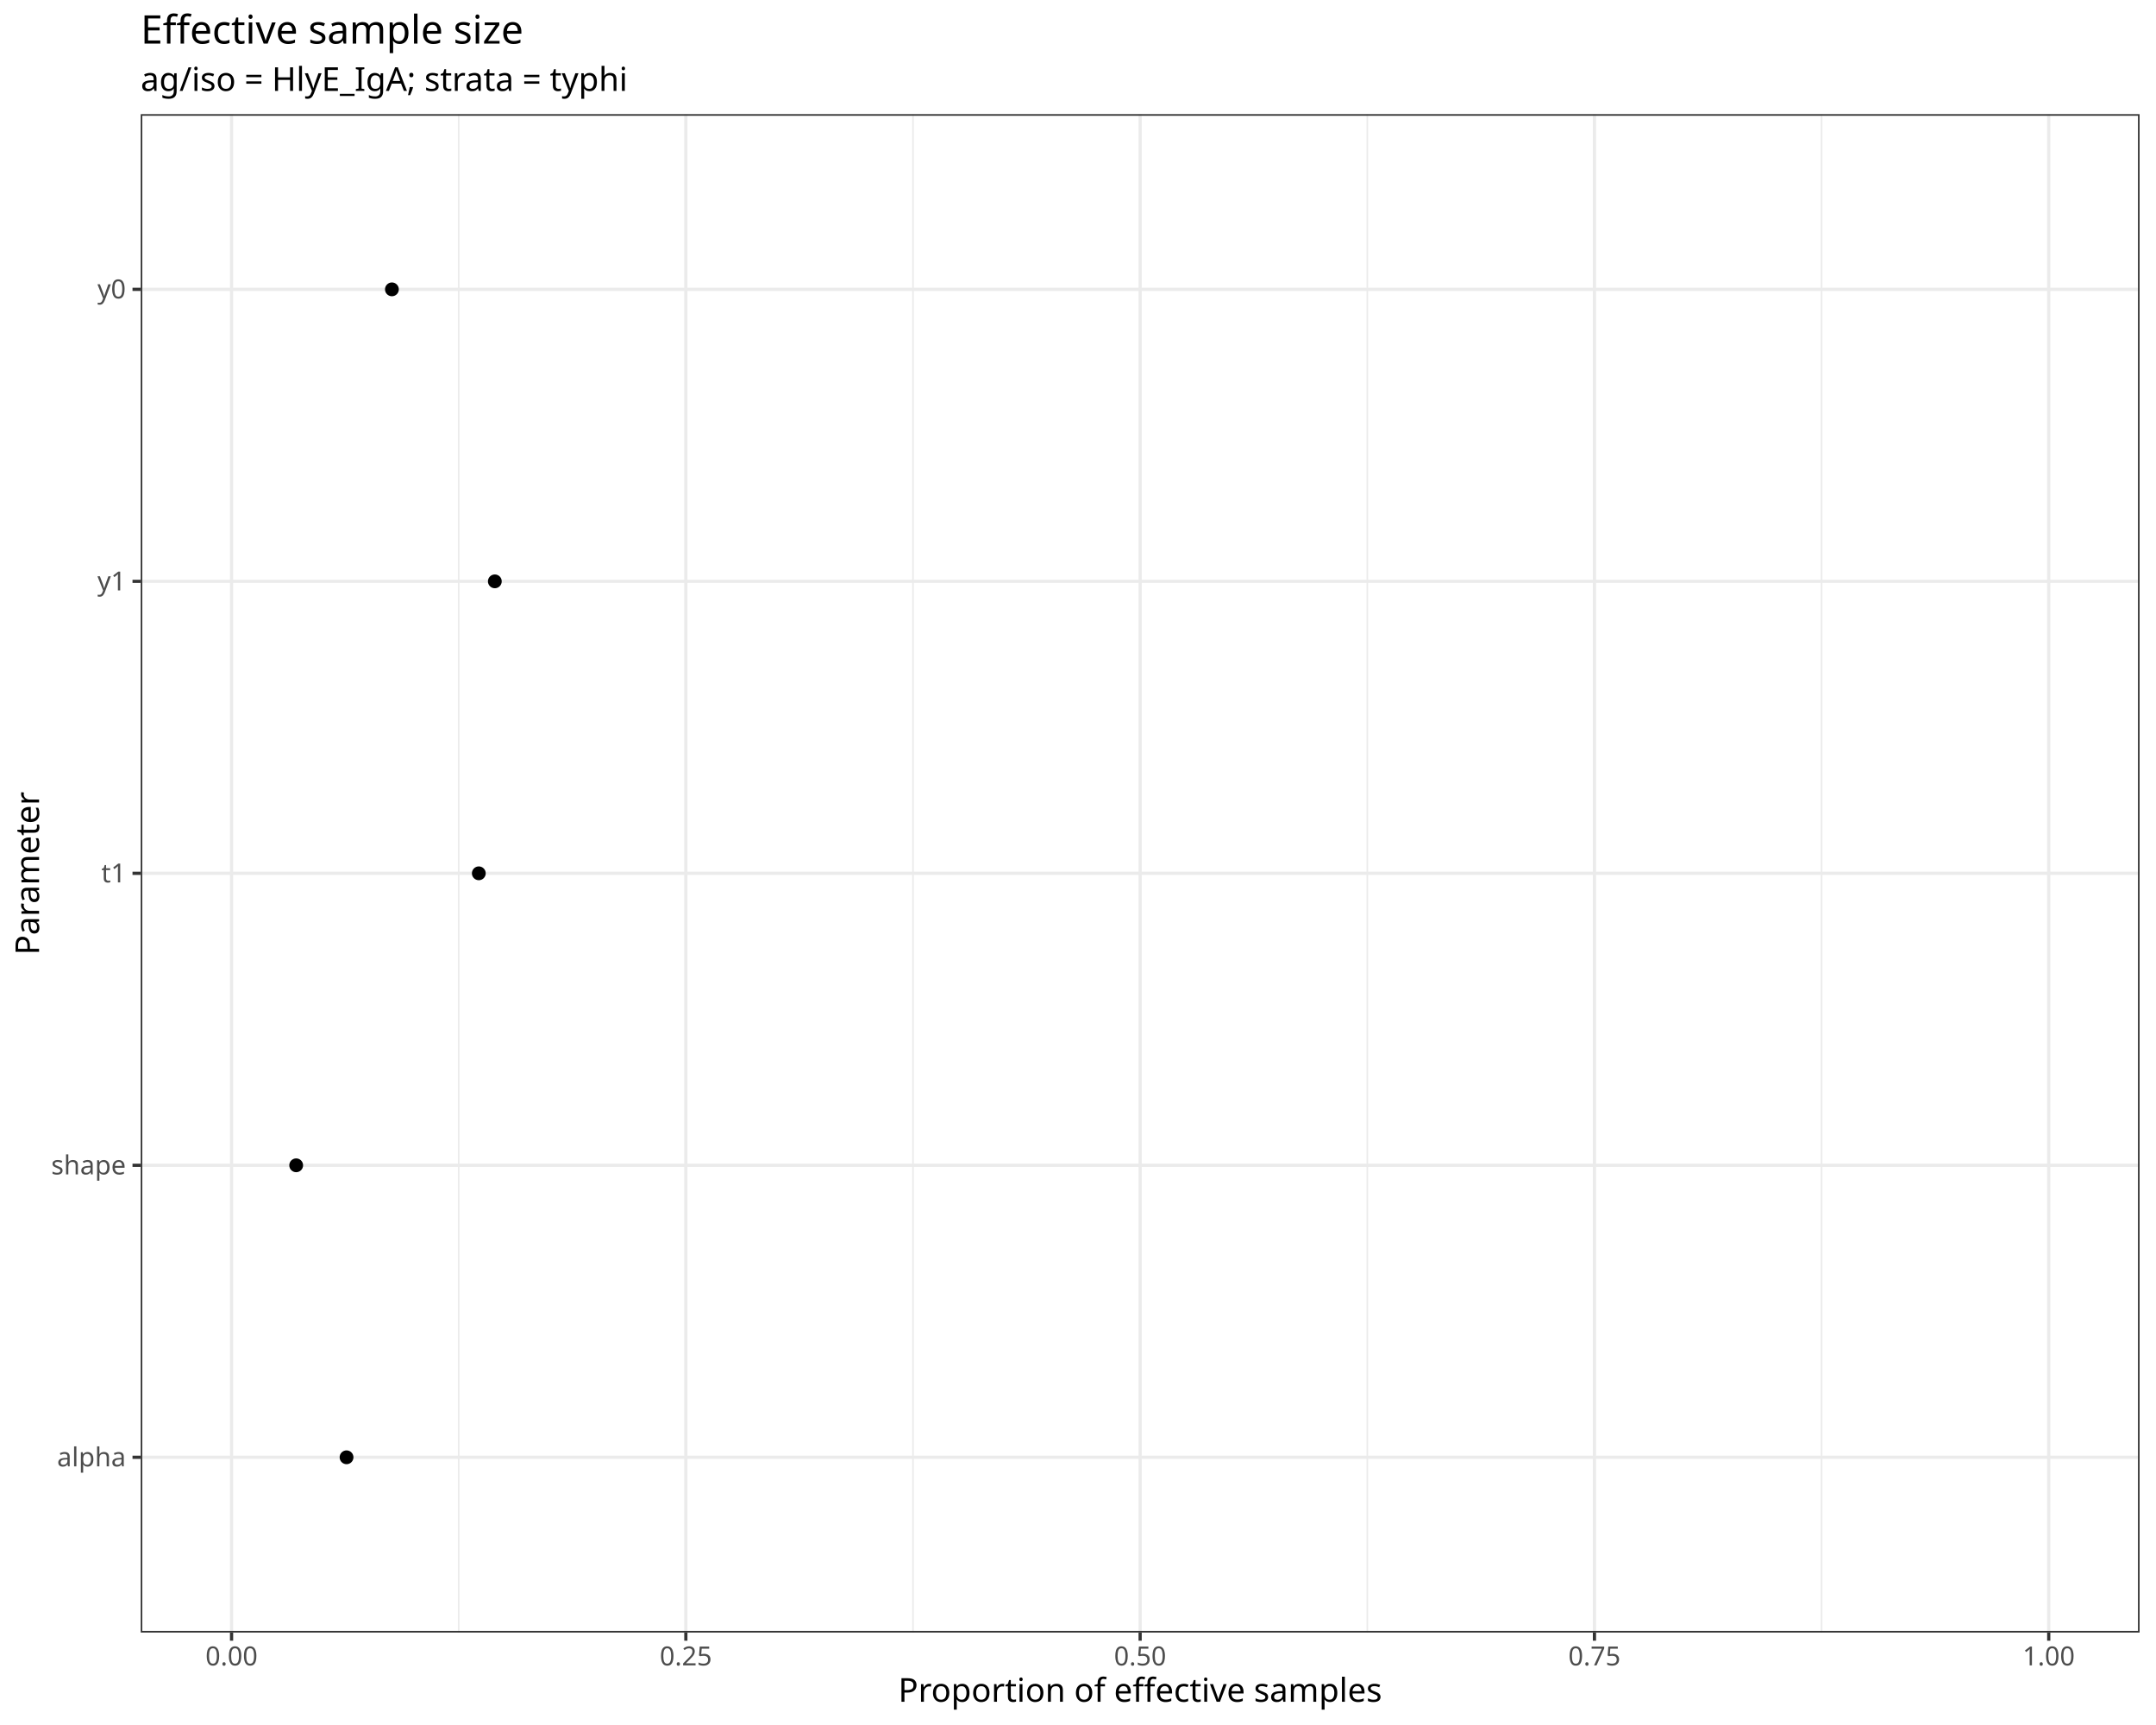
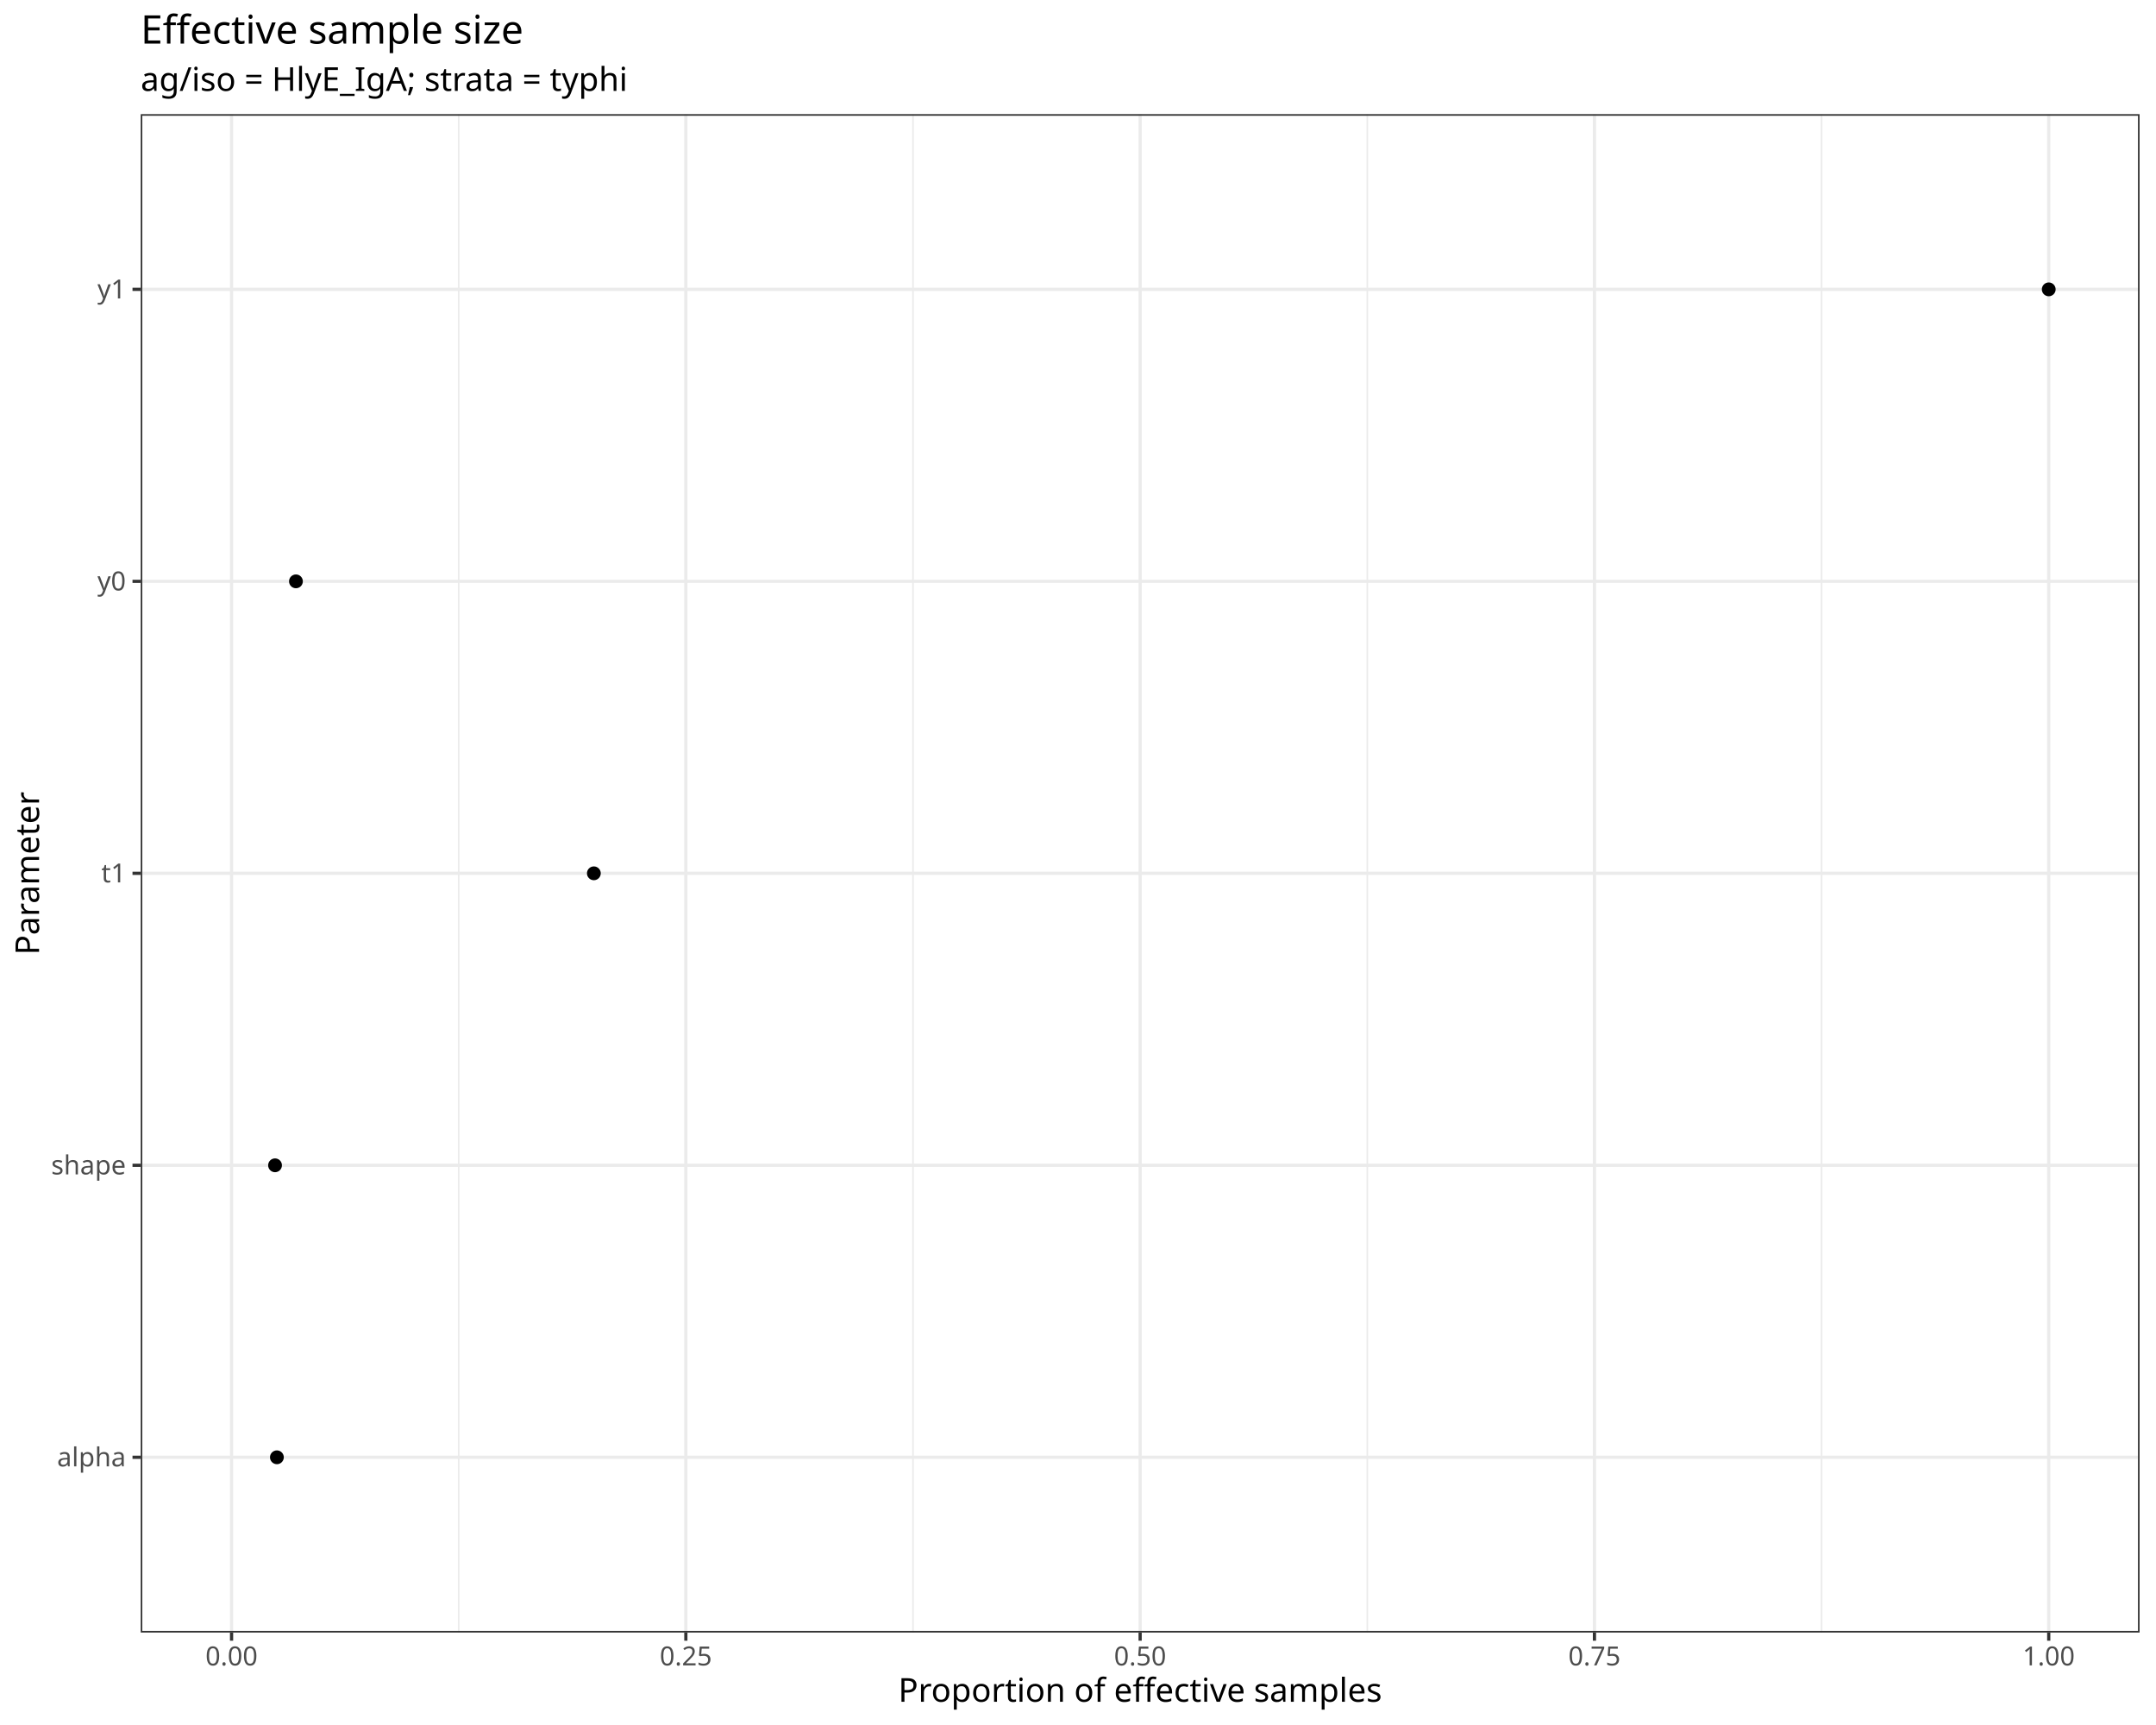
<svg xmlns="http://www.w3.org/2000/svg" class="svglite" data-engine-version="2.0" width="720.00pt" height="576.00pt" viewBox="0 0 720.00 576.00">
  <defs>
    <style type="text/css">
    .svglite line, .svglite polyline, .svglite polygon, .svglite path, .svglite rect, .svglite circle {
      fill: none;
      stroke: #000000;
      stroke-linecap: round;
      stroke-linejoin: round;
      stroke-miterlimit: 10.00;
    }
  </style>
  </defs>
  <rect width="100%" height="100%" style="stroke: none; fill: #FFFFFF;" />
  <defs>
    <clipPath id="cpMC4wMHw3MjAuMDB8MC4wMHw1NzYuMDA=">
      <rect x="0.00" y="0.00" width="720.00" height="576.00" />
    </clipPath>
  </defs>
  <g clip-path="url(#cpMC4wMHw3MjAuMDB8MC4wMHw1NzYuMDA=)">
    <rect x="0.00" y="0.00" width="720.00" height="576.00" style="stroke-width: 1.07; stroke: #FFFFFF; fill: #FFFFFF;" />
  </g>
  <defs>
    <clipPath id="cpNDYuOTl8NzE0LjUyfDM4LjEyfDU0NS4xMQ==">
      <rect x="46.99" y="38.12" width="667.53" height="507.00" />
    </clipPath>
  </defs>
  <g clip-path="url(#cpNDYuOTl8NzE0LjUyfDM4LjEyfDU0NS4xMQ==)">
    <rect x="46.99" y="38.12" width="667.53" height="507.00" style="stroke-width: 1.07; stroke: none; fill: #FFFFFF;" />
    <polyline points="153.18,545.11 153.18,38.12 " style="stroke-width: 0.53; stroke: #EBEBEB; stroke-linecap: butt;" />
    <polyline points="304.90,545.11 304.90,38.12 " style="stroke-width: 0.53; stroke: #EBEBEB; stroke-linecap: butt;" />
    <polyline points="456.61,545.11 456.61,38.12 " style="stroke-width: 0.53; stroke: #EBEBEB; stroke-linecap: butt;" />
    <polyline points="608.32,545.11 608.32,38.12 " style="stroke-width: 0.53; stroke: #EBEBEB; stroke-linecap: butt;" />
    <polyline points="46.99,486.61 714.52,486.61 " style="stroke-width: 1.07; stroke: #EBEBEB; stroke-linecap: butt;" />
    <polyline points="46.99,389.11 714.52,389.11 " style="stroke-width: 1.07; stroke: #EBEBEB; stroke-linecap: butt;" />
    <polyline points="46.99,291.61 714.52,291.61 " style="stroke-width: 1.07; stroke: #EBEBEB; stroke-linecap: butt;" />
    <polyline points="46.99,194.12 714.52,194.12 " style="stroke-width: 1.07; stroke: #EBEBEB; stroke-linecap: butt;" />
    <polyline points="46.99,96.62 714.52,96.62 " style="stroke-width: 1.07; stroke: #EBEBEB; stroke-linecap: butt;" />
    <polyline points="77.33,545.11 77.33,38.12 " style="stroke-width: 1.07; stroke: #EBEBEB; stroke-linecap: butt;" />
    <polyline points="229.04,545.11 229.04,38.12 " style="stroke-width: 1.07; stroke: #EBEBEB; stroke-linecap: butt;" />
    <polyline points="380.75,545.11 380.75,38.12 " style="stroke-width: 1.07; stroke: #EBEBEB; stroke-linecap: butt;" />
    <polyline points="532.47,545.11 532.47,38.12 " style="stroke-width: 1.07; stroke: #EBEBEB; stroke-linecap: butt;" />
    <polyline points="684.18,545.11 684.18,38.12 " style="stroke-width: 1.07; stroke: #EBEBEB; stroke-linecap: butt;" />
-     <circle cx="115.73" cy="486.61" r="1.95" style="stroke-width: 0.71; fill: #000000;" />
-     <circle cx="98.91" cy="389.11" r="1.95" style="stroke-width: 0.71; fill: #000000;" />
-     <circle cx="159.90" cy="291.61" r="1.95" style="stroke-width: 0.71; fill: #000000;" />
-     <circle cx="130.88" cy="96.62" r="1.95" style="stroke-width: 0.71; fill: #000000;" />
-     <circle cx="165.25" cy="194.12" r="1.95" style="stroke-width: 0.71; fill: #000000;" />
+     <circle cx="92.47" cy="486.61" r="1.95" style="stroke-width: 0.71; fill: #000000;" />
+     <circle cx="91.85" cy="389.11" r="1.95" style="stroke-width: 0.71; fill: #000000;" />
+     <circle cx="198.32" cy="291.61" r="1.95" style="stroke-width: 0.71; fill: #000000;" />
+     <circle cx="98.83" cy="194.12" r="1.95" style="stroke-width: 0.71; fill: #000000;" />
+     <circle cx="684.18" cy="96.62" r="1.95" style="stroke-width: 0.71; fill: #000000;" />
    <rect x="46.99" y="38.12" width="667.53" height="507.00" style="stroke-width: 1.07; stroke: #333333;" />
  </g>
  <g clip-path="url(#cpMC4wMHw3MjAuMDB8MC4wMHw1NzYuMDA=)">
    <text x="42.05" y="489.64" text-anchor="end" style="font-size: 8.80px; fill: #4D4D4D; font-family: sans;" textLength="21.53px" lengthAdjust="spacingAndGlyphs">alpha</text>
    <text x="42.05" y="392.14" text-anchor="end" style="font-size: 8.80px; fill: #4D4D4D; font-family: sans;" textLength="23.98px" lengthAdjust="spacingAndGlyphs">shape</text>
    <text x="42.05" y="294.64" text-anchor="end" style="font-size: 8.80px; fill: #4D4D4D; font-family: sans;" textLength="7.34px" lengthAdjust="spacingAndGlyphs">t1</text>
-     <text x="42.05" y="197.14" text-anchor="end" style="font-size: 8.80px; fill: #4D4D4D; font-family: sans;" textLength="9.30px" lengthAdjust="spacingAndGlyphs">y1</text>
-     <text x="42.05" y="99.64" text-anchor="end" style="font-size: 8.80px; fill: #4D4D4D; font-family: sans;" textLength="9.30px" lengthAdjust="spacingAndGlyphs">y0</text>
+     <text x="42.05" y="197.14" text-anchor="end" style="font-size: 8.80px; fill: #4D4D4D; font-family: sans;" textLength="9.30px" lengthAdjust="spacingAndGlyphs">y0</text>
+     <text x="42.05" y="99.64" text-anchor="end" style="font-size: 8.80px; fill: #4D4D4D; font-family: sans;" textLength="9.30px" lengthAdjust="spacingAndGlyphs">y1</text>
    <polyline points="44.25,486.61 46.99,486.61 " style="stroke-width: 1.07; stroke: #333333; stroke-linecap: butt;" />
    <polyline points="44.25,389.11 46.99,389.11 " style="stroke-width: 1.07; stroke: #333333; stroke-linecap: butt;" />
    <polyline points="44.25,291.61 46.99,291.61 " style="stroke-width: 1.07; stroke: #333333; stroke-linecap: butt;" />
    <polyline points="44.25,194.12 46.99,194.12 " style="stroke-width: 1.07; stroke: #333333; stroke-linecap: butt;" />
    <polyline points="44.25,96.62 46.99,96.62 " style="stroke-width: 1.07; stroke: #333333; stroke-linecap: butt;" />
    <polyline points="77.33,547.85 77.33,545.11 " style="stroke-width: 1.07; stroke: #333333; stroke-linecap: butt;" />
    <polyline points="229.04,547.85 229.04,545.11 " style="stroke-width: 1.07; stroke: #333333; stroke-linecap: butt;" />
    <polyline points="380.75,547.85 380.75,545.11 " style="stroke-width: 1.07; stroke: #333333; stroke-linecap: butt;" />
    <polyline points="532.47,547.85 532.47,545.11 " style="stroke-width: 1.07; stroke: #333333; stroke-linecap: butt;" />
    <polyline points="684.18,547.85 684.18,545.11 " style="stroke-width: 1.07; stroke: #333333; stroke-linecap: butt;" />
    <text x="77.33" y="556.10" text-anchor="middle" style="font-size: 8.80px; fill: #4D4D4D; font-family: sans;" textLength="17.13px" lengthAdjust="spacingAndGlyphs">0.00</text>
    <text x="229.04" y="556.10" text-anchor="middle" style="font-size: 8.80px; fill: #4D4D4D; font-family: sans;" textLength="17.13px" lengthAdjust="spacingAndGlyphs">0.25</text>
    <text x="380.75" y="556.10" text-anchor="middle" style="font-size: 8.80px; fill: #4D4D4D; font-family: sans;" textLength="17.13px" lengthAdjust="spacingAndGlyphs">0.50</text>
    <text x="532.47" y="556.10" text-anchor="middle" style="font-size: 8.80px; fill: #4D4D4D; font-family: sans;" textLength="17.13px" lengthAdjust="spacingAndGlyphs">0.75</text>
    <text x="684.18" y="556.10" text-anchor="middle" style="font-size: 8.80px; fill: #4D4D4D; font-family: sans;" textLength="17.13px" lengthAdjust="spacingAndGlyphs">1.00</text>
    <text x="380.75" y="568.24" text-anchor="middle" style="font-size: 11.00px; font-family: sans;" textLength="151.04px" lengthAdjust="spacingAndGlyphs">Proportion of effective samples</text>
    <text transform="translate(13.05,291.61) rotate(-90)" text-anchor="middle" style="font-size: 11.00px; font-family: sans;" textLength="51.36px" lengthAdjust="spacingAndGlyphs">Parameter</text>
    <text x="46.99" y="30.35" style="font-size: 11.00px; font-family: sans;" textLength="160.22px" lengthAdjust="spacingAndGlyphs">ag/iso = HlyE_IgA; strata =  typhi</text>
    <text x="46.99" y="14.56" style="font-size: 13.20px; font-family: sans;" textLength="124.01px" lengthAdjust="spacingAndGlyphs">Effective sample size</text>
  </g>
</svg>
